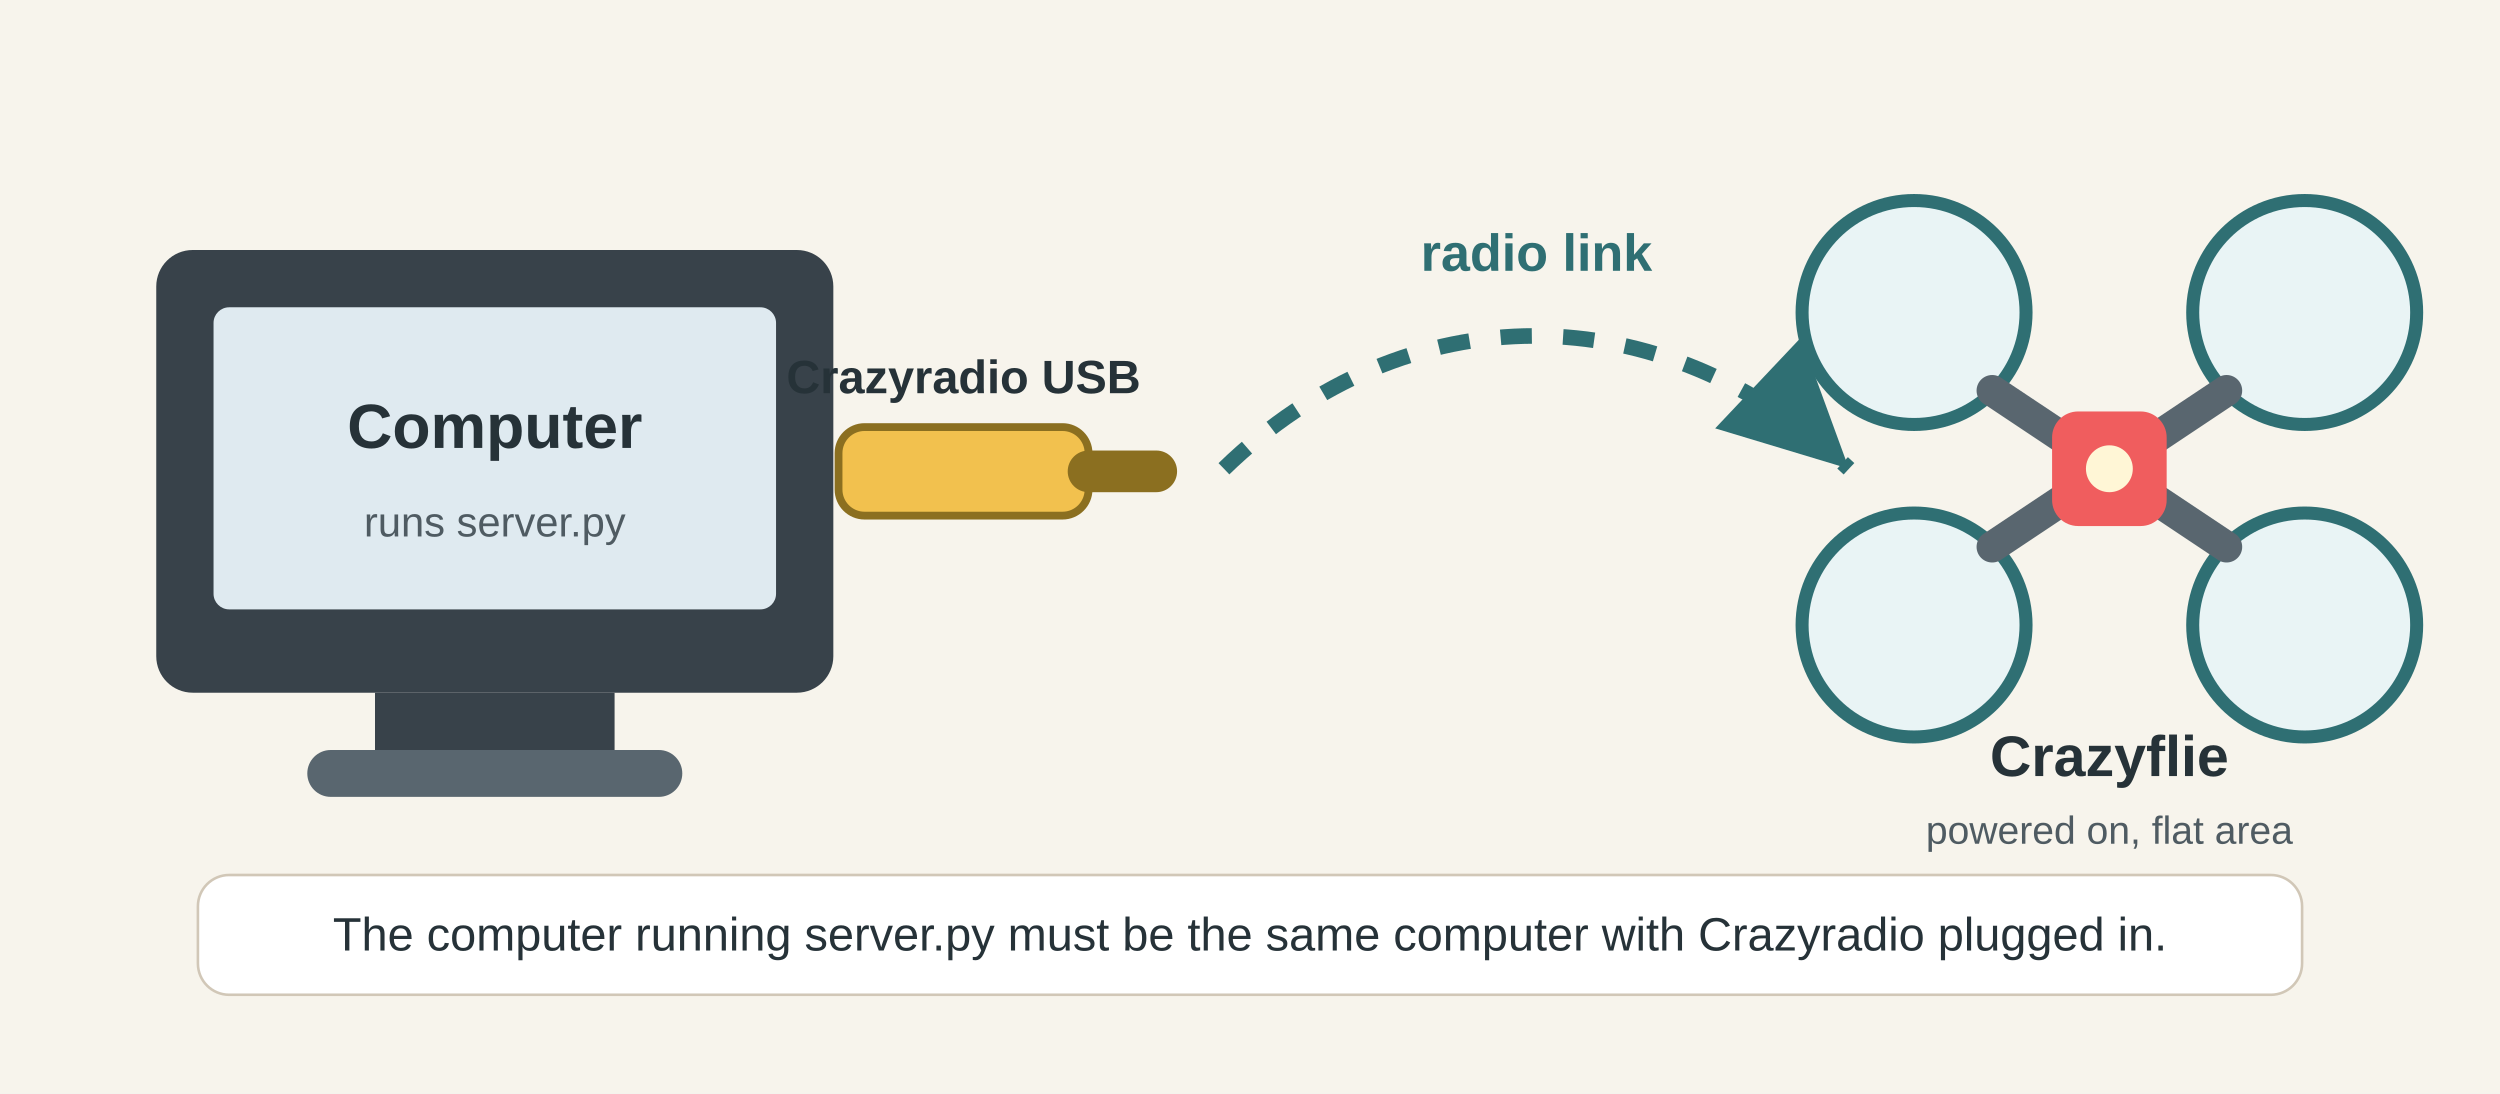
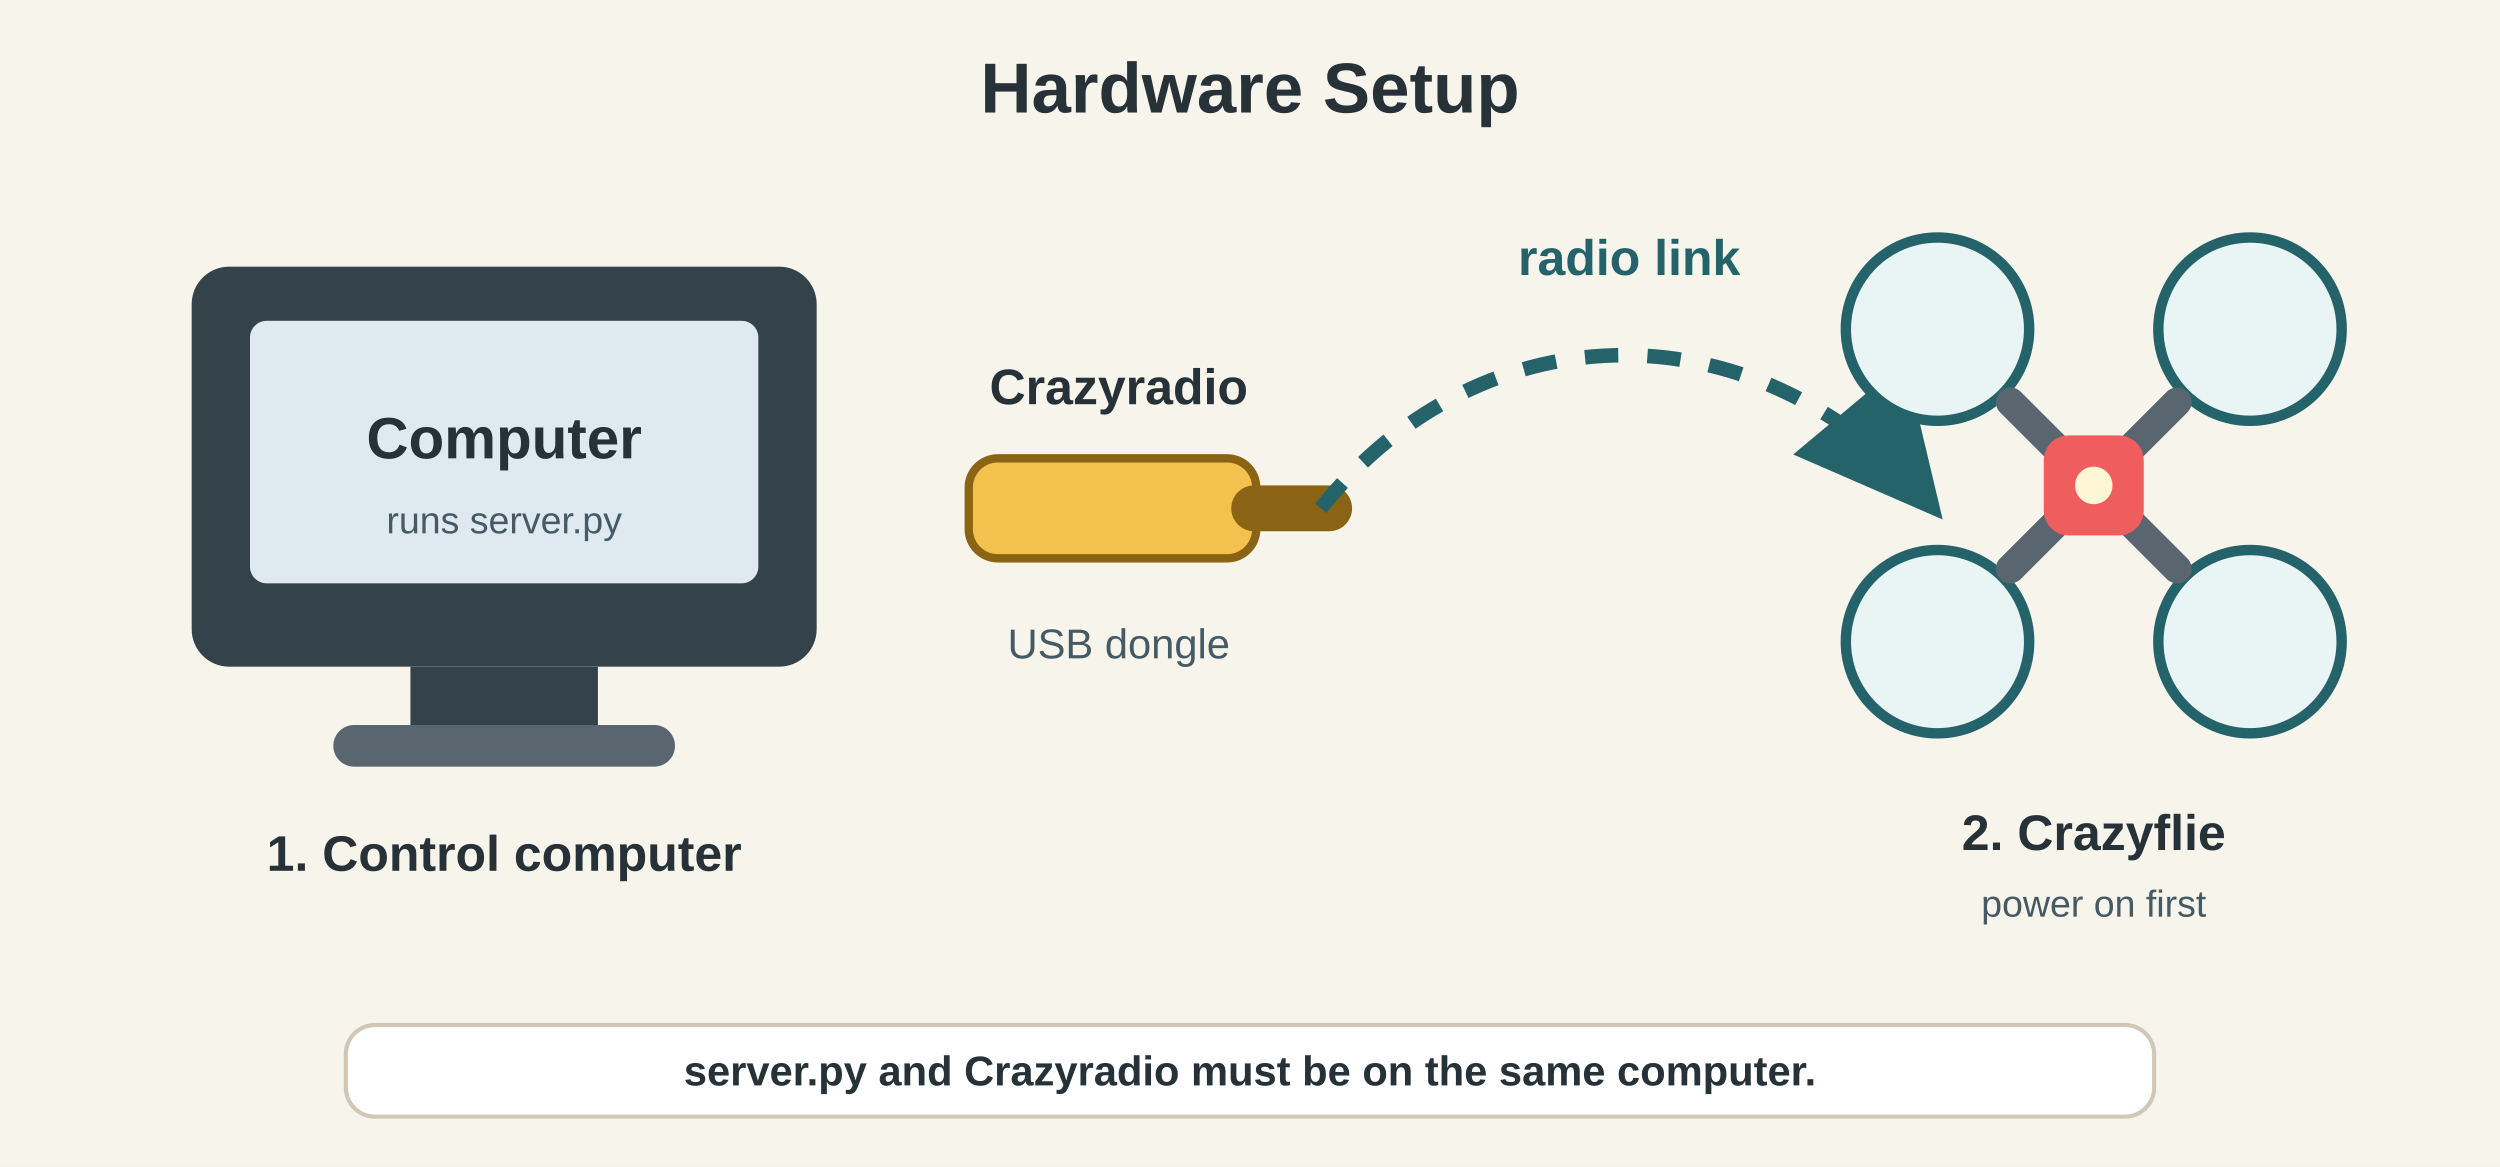
- <svg xmlns="http://www.w3.org/2000/svg" width="960" height="420" viewBox="0 0 960 420" role="img" aria-labelledby="title desc">
+ <svg xmlns="http://www.w3.org/2000/svg" width="1200" height="560" viewBox="0 0 1200 560" role="img" aria-labelledby="title desc">
  <defs>
-     <marker id="arrow" markerWidth="12" markerHeight="12" refX="10" refY="6" orient="auto" markerUnits="strokeWidth">
-       <path d="M2 2 L10 6 L2 10 Z" fill="#2f6f73" />
+     <marker id="arrow" markerWidth="14" markerHeight="14" refX="11" refY="7" orient="auto" markerUnits="strokeWidth">
+       <path d="M2 2 L12 7 L2 12 Z" fill="#25636a" />
    </marker>
  </defs>
-   <rect width="960" height="420" fill="#f7f4ec" />
-   <rect x="60" y="96" width="260" height="170" rx="14" fill="#38424a" />
-   <rect x="82" y="118" width="216" height="116" rx="6" fill="#dfeaf0" />
-   <rect x="144" y="266" width="92" height="22" fill="#38424a" />
-   <rect x="118" y="288" width="144" height="18" rx="9" fill="#59666f" />
-   <text x="190" y="172" text-anchor="middle" font-family="Arial, sans-serif" font-size="24" font-weight="700" fill="#263238">Computer</text>
-   <text x="190" y="206" text-anchor="middle" font-family="Arial, sans-serif" font-size="16" fill="#4f5b62">runs server.py</text>
-   <rect x="322" y="164" width="96" height="34" rx="10" fill="#f2c14e" stroke="#8b6f20" stroke-width="3" />
-   <rect x="410" y="173" width="42" height="16" rx="8" fill="#8b6f20" />
-   <text x="370" y="151" text-anchor="middle" font-family="Arial, sans-serif" font-size="18" font-weight="700" fill="#263238">Crazyradio USB</text>
-   <path d="M470 180 C540 112 638 112 710 180" fill="none" stroke="#2f6f73" stroke-width="6" stroke-dasharray="12 12" marker-end="url(#arrow)" />
-   <text x="590" y="104" text-anchor="middle" font-family="Arial, sans-serif" font-size="20" font-weight="700" fill="#2f6f73">radio link</text>
-   <g transform="translate(735 120)">
-     <circle cx="0" cy="0" r="43" fill="#e9f4f5" stroke="#2f6f73" stroke-width="5" />
-     <circle cx="150" cy="0" r="43" fill="#e9f4f5" stroke="#2f6f73" stroke-width="5" />
-     <circle cx="0" cy="120" r="43" fill="#e9f4f5" stroke="#2f6f73" stroke-width="5" />
-     <circle cx="150" cy="120" r="43" fill="#e9f4f5" stroke="#2f6f73" stroke-width="5" />
-     <line x1="30" y1="30" x2="120" y2="90" stroke="#59666f" stroke-width="12" stroke-linecap="round" />
-     <line x1="120" y1="30" x2="30" y2="90" stroke="#59666f" stroke-width="12" stroke-linecap="round" />
-     <rect x="53" y="38" width="44" height="44" rx="10" fill="#f05d5e" />
-     <circle cx="75" cy="60" r="9" fill="#fff6d6" />
-     <text x="75" y="178" text-anchor="middle" font-family="Arial, sans-serif" font-size="22" font-weight="700" fill="#263238">Crazyflie</text>
-     <text x="75" y="204" text-anchor="middle" font-family="Arial, sans-serif" font-size="15" fill="#4f5b62">powered on, flat area</text>
+   <rect width="1200" height="560" fill="#f7f4ec" />
+   <text x="600" y="54" text-anchor="middle" font-family="Arial, sans-serif" font-size="34" font-weight="700" fill="#263238">Hardware Setup</text>
+   <g transform="translate(92 128)">
+     <rect width="300" height="192" rx="18" fill="#34424a" />
+     <rect x="28" y="26" width="244" height="126" rx="8" fill="#dfeaf0" />
+     <rect x="105" y="192" width="90" height="28" fill="#34424a" />
+     <rect x="68" y="220" width="164" height="20" rx="10" fill="#59666f" />
+     <text x="150" y="92" text-anchor="middle" font-family="Arial, sans-serif" font-size="28" font-weight="700" fill="#263238">Computer</text>
+     <text x="150" y="128" text-anchor="middle" font-family="Arial, sans-serif" font-size="18" fill="#455a64">runs server.py</text>
+     <text x="150" y="290" text-anchor="middle" font-family="Arial, sans-serif" font-size="24" font-weight="700" fill="#263238">1. Control computer</text>
  </g>
-   <rect x="76" y="336" width="808" height="46" rx="12" fill="#fff" stroke="#d1c7b7" />
-   <text x="480" y="365" text-anchor="middle" font-family="Arial, sans-serif" font-size="18" fill="#263238">The computer running server.py must be the same computer with Crazyradio plugged in.</text>
+   <g transform="translate(465 220)">
+     <rect width="138" height="48" rx="14" fill="#f2c14e" stroke="#8a6414" stroke-width="4" />
+     <rect x="126" y="13" width="58" height="22" rx="11" fill="#8a6414" />
+     <text x="72" y="-26" text-anchor="middle" font-family="Arial, sans-serif" font-size="24" font-weight="700" fill="#263238">Crazyradio</text>
+     <text x="72" y="96" text-anchor="middle" font-family="Arial, sans-serif" font-size="20" fill="#455a64">USB dongle</text>
+   </g>
+   <path d="M634 244 C712 146 846 146 928 244" fill="none" stroke="#25636a" stroke-width="7" stroke-dasharray="16 14" marker-end="url(#arrow)" />
+   <text x="782" y="132" text-anchor="middle" font-family="Arial, sans-serif" font-size="24" font-weight="700" fill="#25636a">radio link</text>
+   <g transform="translate(890 118)">
+     <circle cx="40" cy="40" r="44" fill="#e9f4f5" stroke="#25636a" stroke-width="5" />
+     <circle cx="190" cy="40" r="44" fill="#e9f4f5" stroke="#25636a" stroke-width="5" />
+     <circle cx="40" cy="190" r="44" fill="#e9f4f5" stroke="#25636a" stroke-width="5" />
+     <circle cx="190" cy="190" r="44" fill="#e9f4f5" stroke="#25636a" stroke-width="5" />
+     <line x1="75" y1="75" x2="155" y2="155" stroke="#59666f" stroke-width="14" stroke-linecap="round" />
+     <line x1="155" y1="75" x2="75" y2="155" stroke="#59666f" stroke-width="14" stroke-linecap="round" />
+     <rect x="91" y="91" width="48" height="48" rx="12" fill="#f05d5e" />
+     <circle cx="115" cy="115" r="9" fill="#fff6d6" />
+     <text x="115" y="290" text-anchor="middle" font-family="Arial, sans-serif" font-size="24" font-weight="700" fill="#263238">2. Crazyflie</text>
+     <text x="115" y="322" text-anchor="middle" font-family="Arial, sans-serif" font-size="18" fill="#455a64">power on first</text>
+   </g>
+   <rect x="166" y="492" width="868" height="44" rx="14" fill="#ffffff" stroke="#d1c7b7" stroke-width="2" />
+   <text x="600" y="521" text-anchor="middle" font-family="Arial, sans-serif" font-size="20" font-weight="700" fill="#263238">server.py and Crazyradio must be on the same computer.</text>
</svg>
